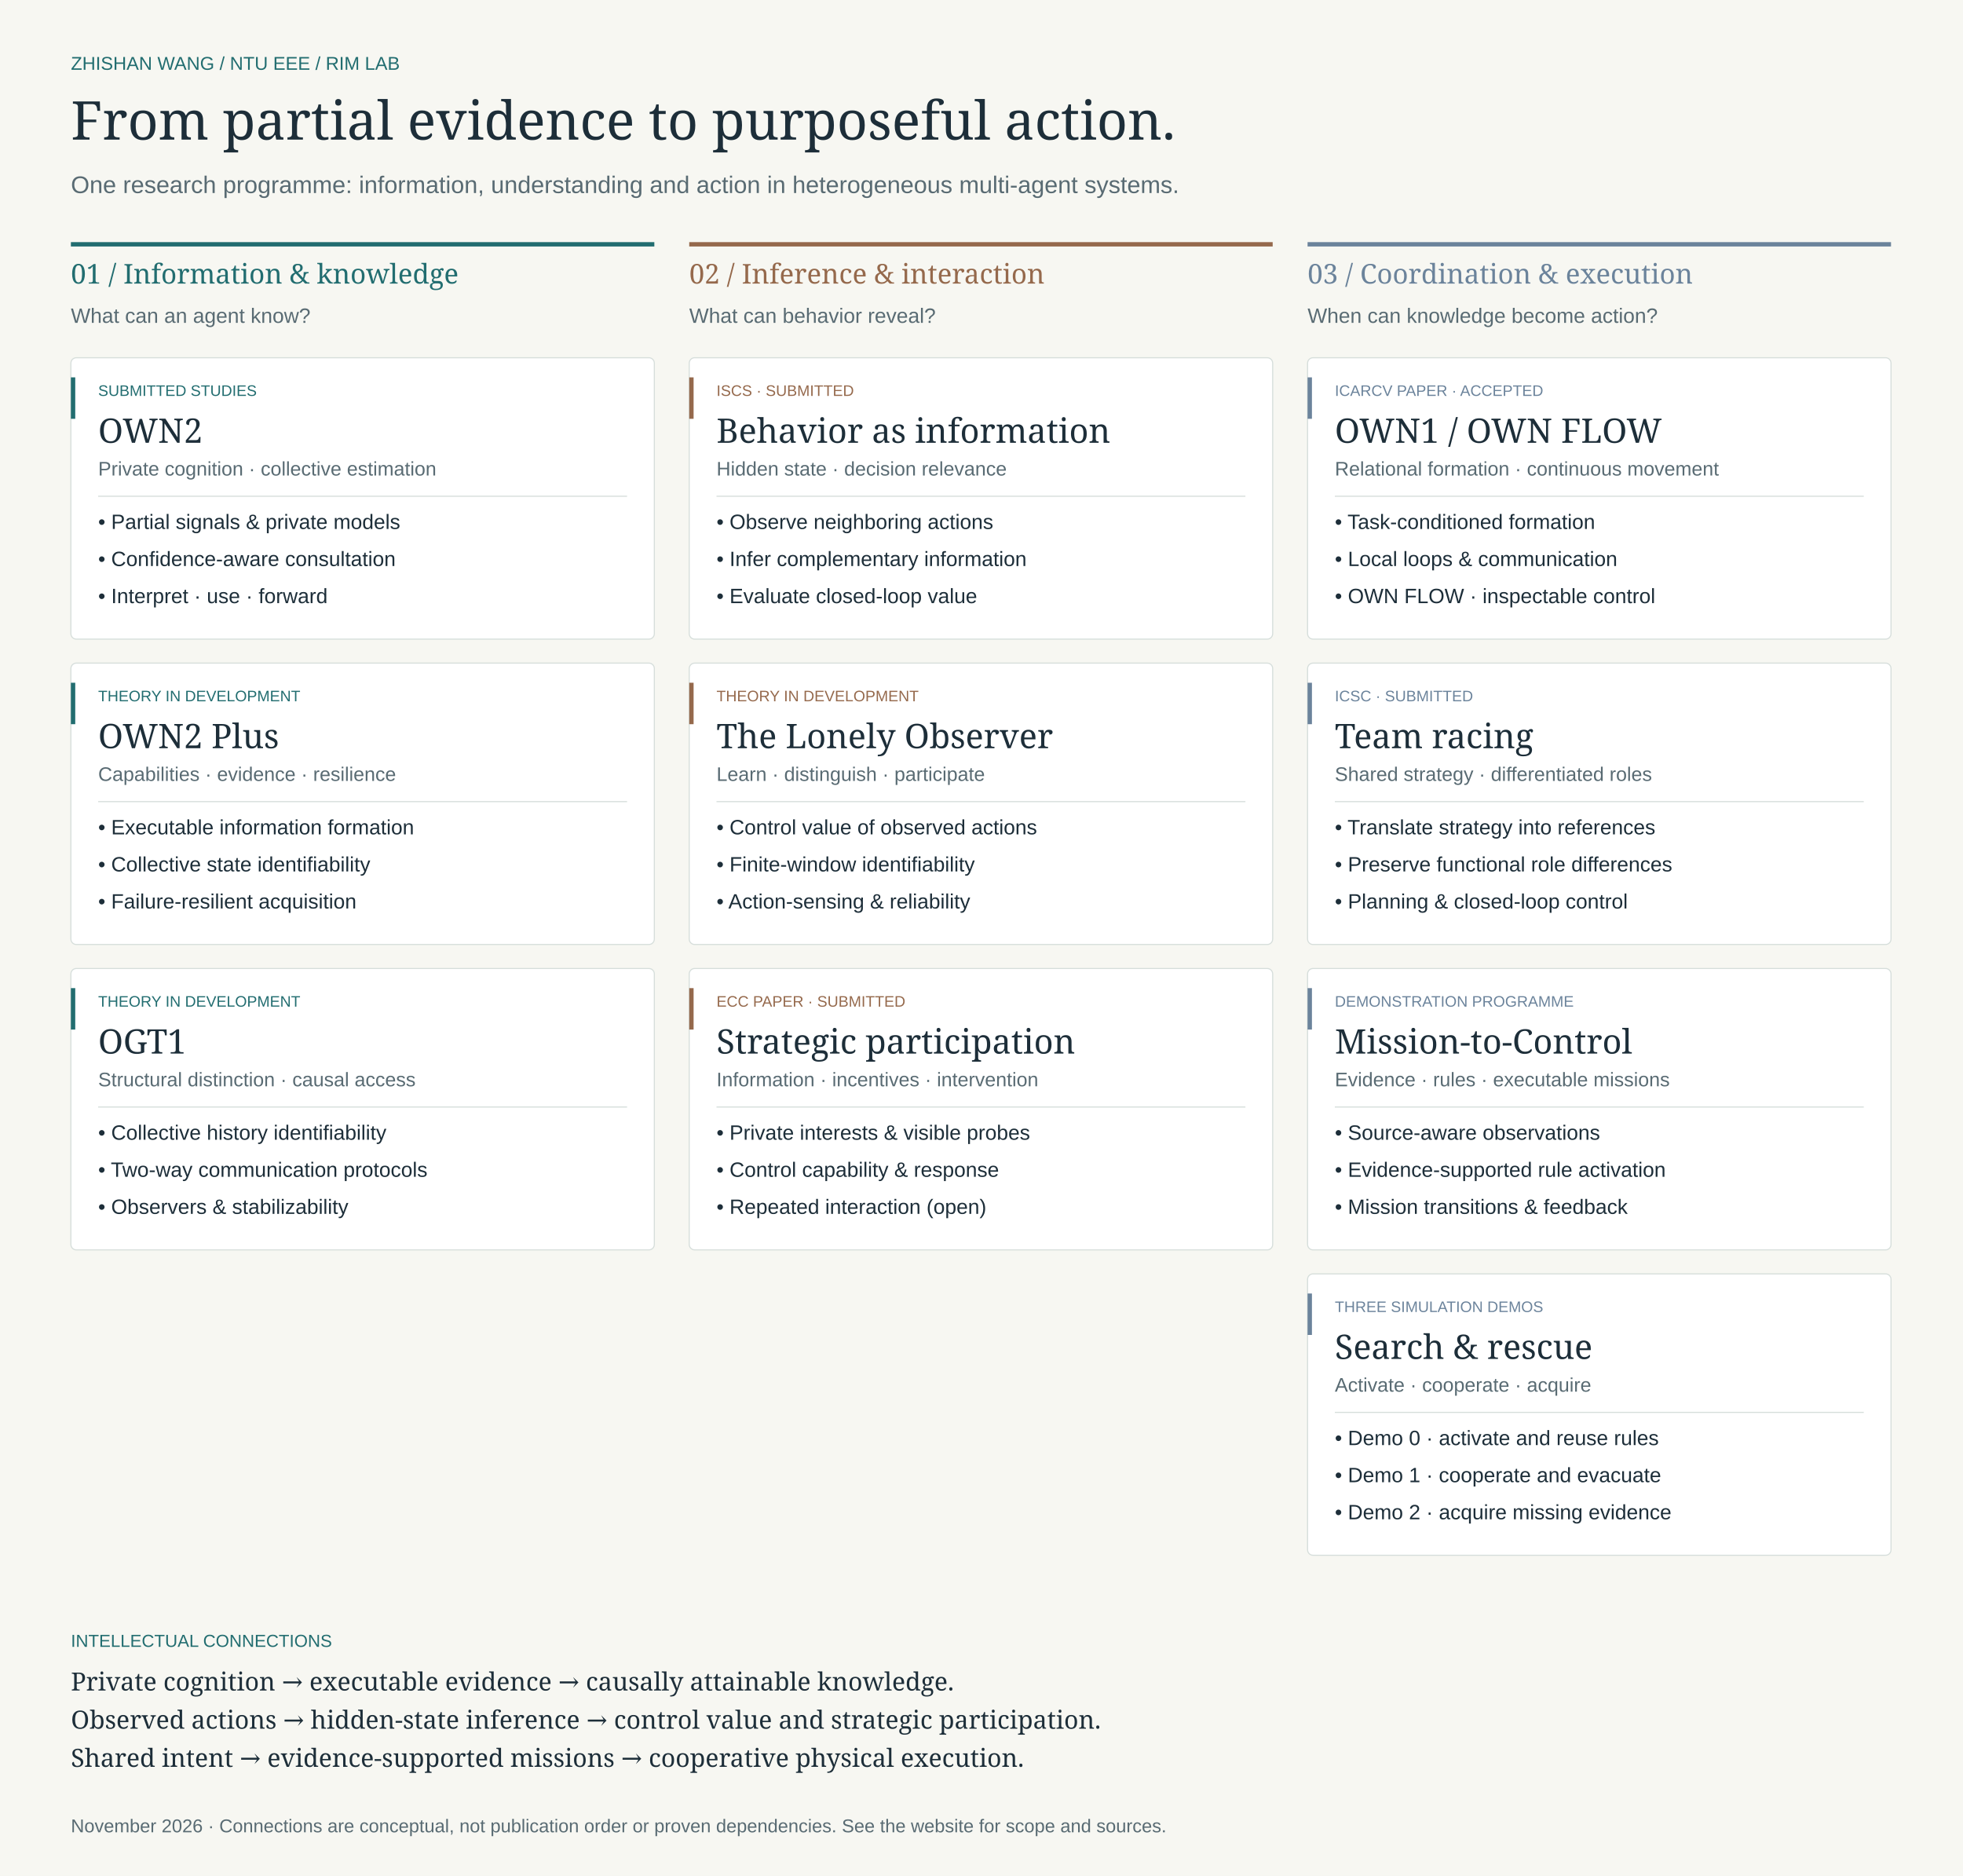
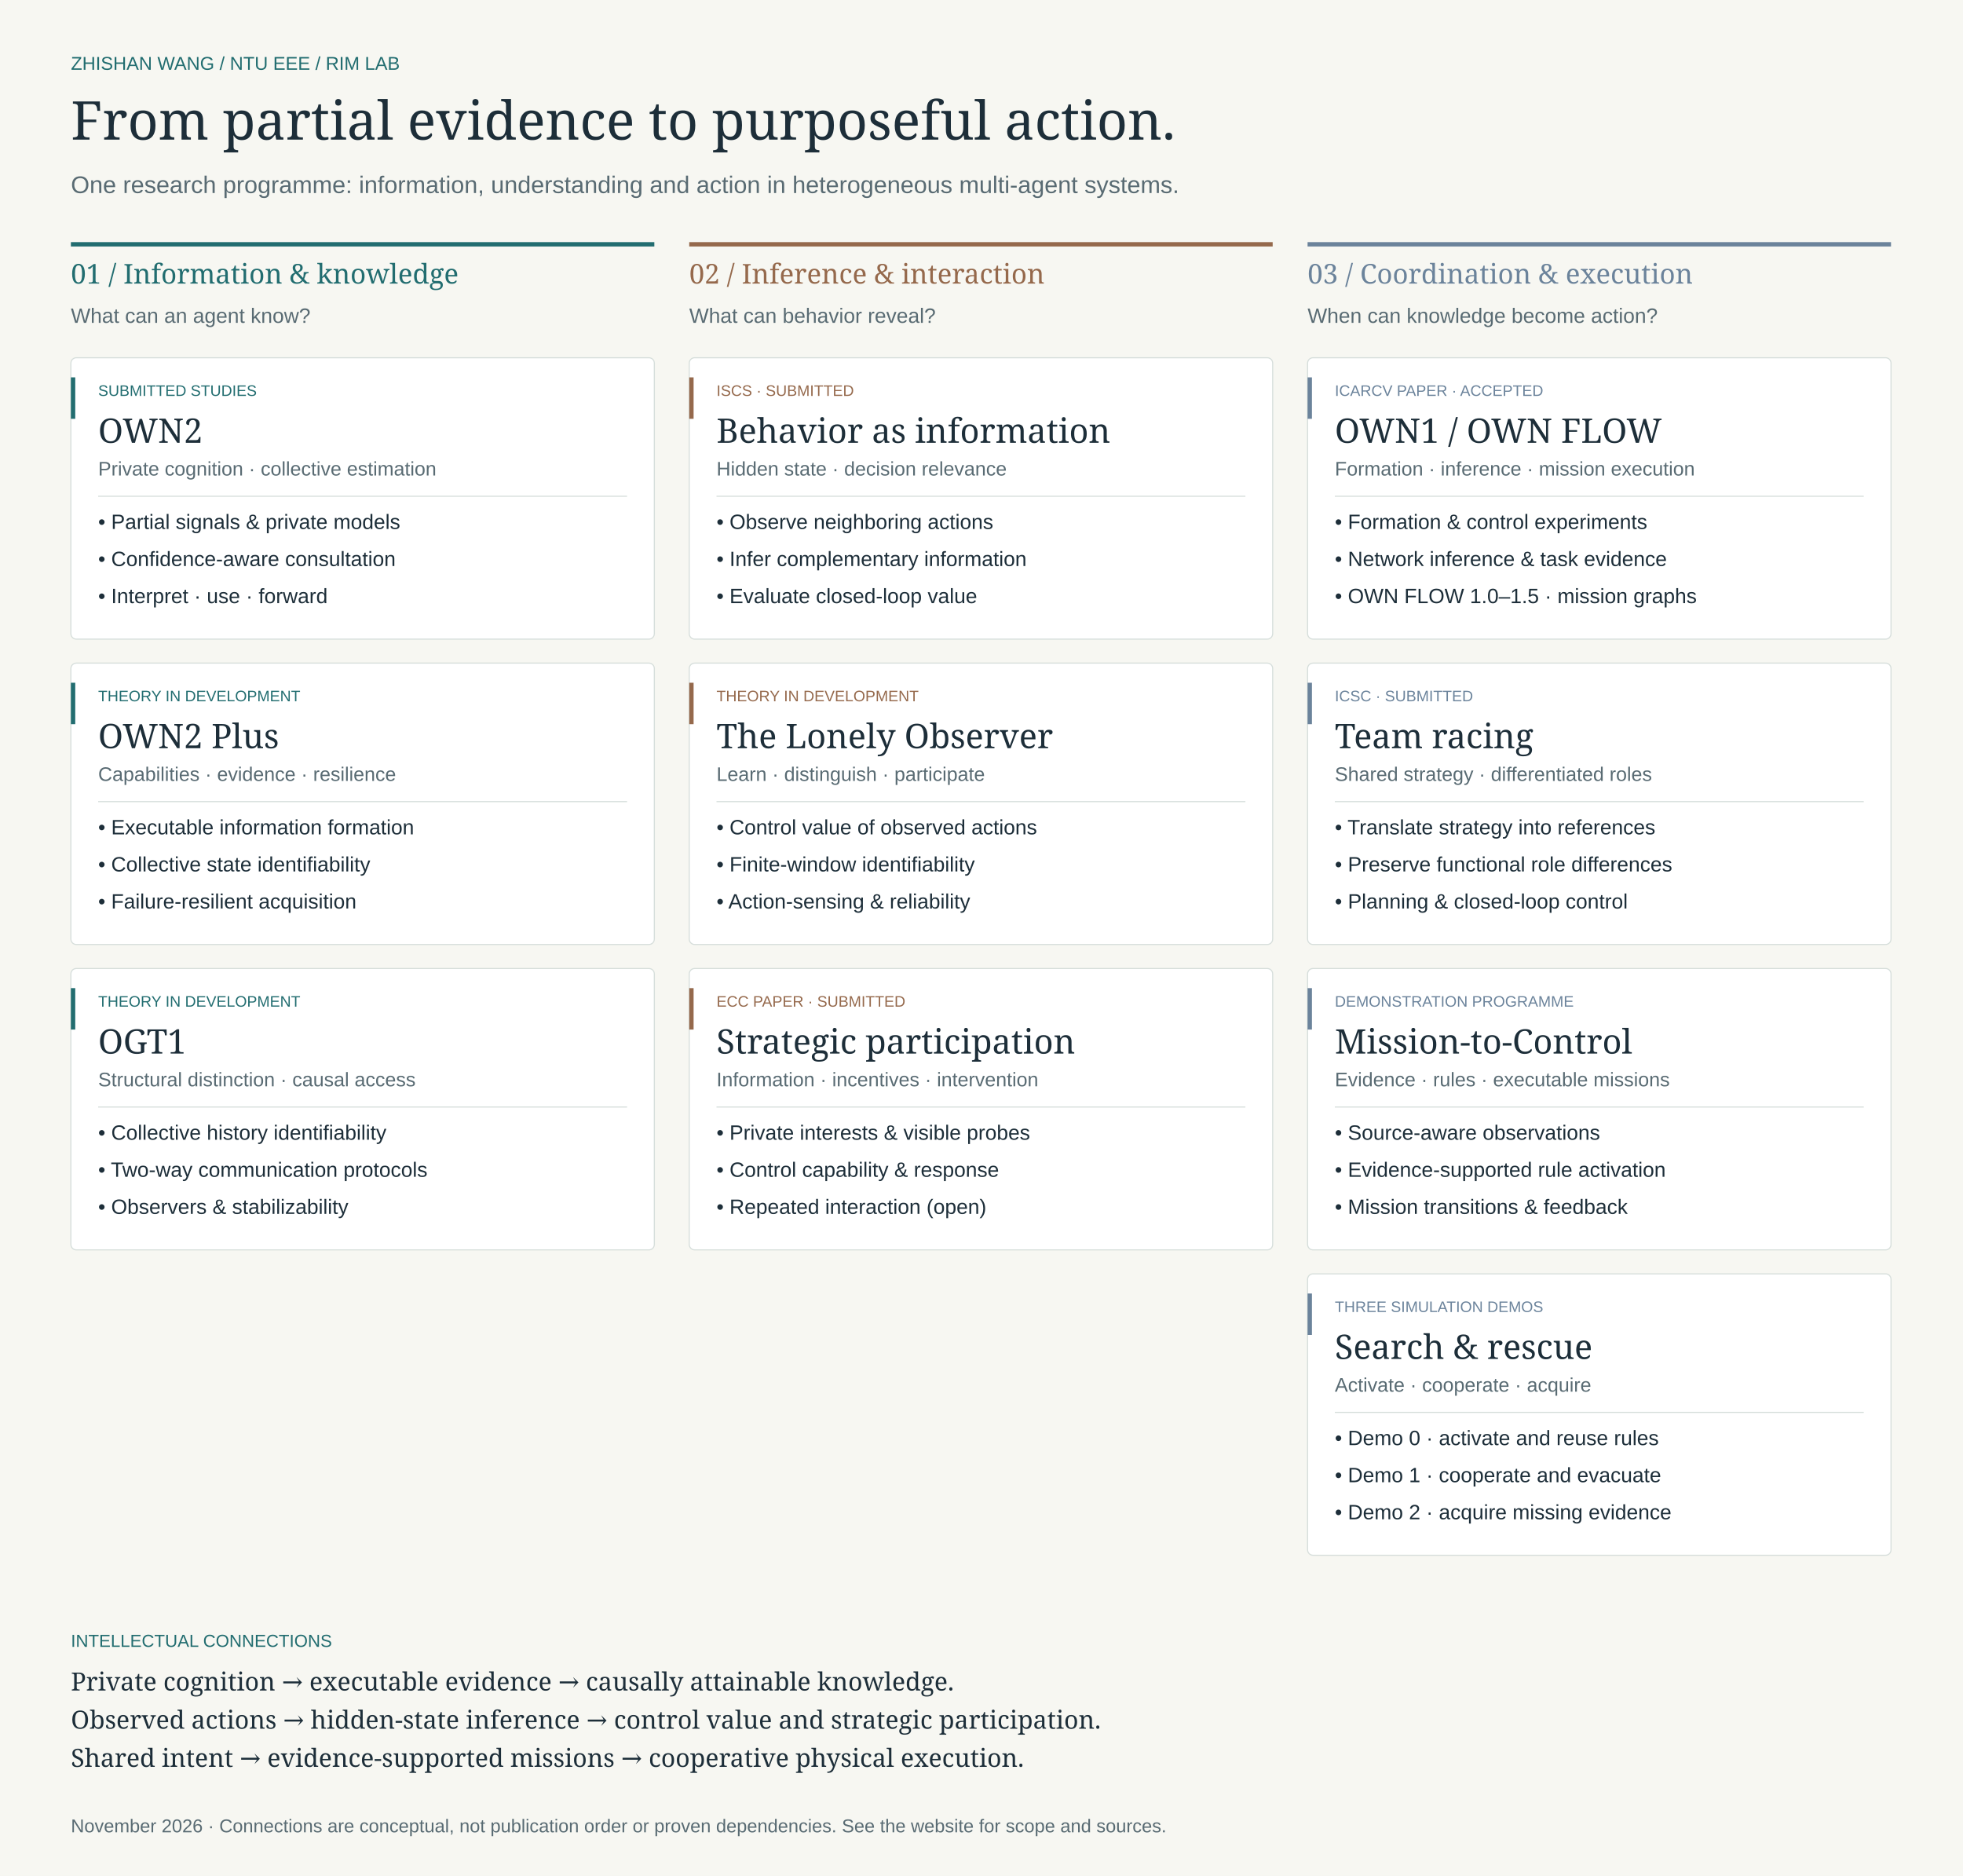
<svg xmlns="http://www.w3.org/2000/svg" width="1800" height="1720" viewBox="0 0 1800 1720" role="img" aria-labelledby="title desc">
  <rect width="1800" height="1720" fill="#f7f7f2" />
  <text x="65" y="64" font-family="Arial" font-size="17" fill="#226d70">ZHISHAN WANG / NTU EEE / RIM LAB</text>
  <text x="65" y="128" font-family="Georgia" font-size="49" fill="#1d2e39">From partial evidence to purposeful action.</text>
  <text x="65" y="177" font-family="Arial" font-size="22" fill="#596b73">One research programme: information, understanding and action in heterogeneous multi-agent systems.</text>
  <rect x="65" y="222" width="535" height="4" fill="#226d70" />
  <text x="65" y="260" font-family="Georgia" font-size="25" fill="#226d70">01 / Information &amp; knowledge</text>
  <text x="65" y="296" font-family="Arial" font-size="19" fill="#596b73">What can an agent know?</text>
  <rect x="65" y="328" width="535" height="258" rx="5" fill="#ffffff" stroke="#d6dedb" />
  <rect x="65" y="346" width="4" height="38" fill="#226d70" />
  <text x="90" y="363" font-family="Arial" font-size="14" fill="#226d70">SUBMITTED STUDIES</text>
  <text x="90" y="406" font-family="Georgia" font-size="31" fill="#1d2e39">OWN2</text>
  <text x="90" y="436" font-family="Arial" font-size="18" fill="#596b73">Private cognition · collective estimation</text>
  <path d="M90 455h485" stroke="#d6dedb" />
  <text x="90" y="485" font-family="Arial" font-size="19" fill="#1d2e39">•  Partial signals &amp; private models</text>
  <text x="90" y="519" font-family="Arial" font-size="19" fill="#1d2e39">•  Confidence-aware consultation</text>
  <text x="90" y="553" font-family="Arial" font-size="19" fill="#1d2e39">•  Interpret · use · forward</text>
  <rect x="65" y="608" width="535" height="258" rx="5" fill="#ffffff" stroke="#d6dedb" />
  <rect x="65" y="626" width="4" height="38" fill="#226d70" />
  <text x="90" y="643" font-family="Arial" font-size="14" fill="#226d70">THEORY IN DEVELOPMENT</text>
  <text x="90" y="686" font-family="Georgia" font-size="31" fill="#1d2e39">OWN2 Plus</text>
  <text x="90" y="716" font-family="Arial" font-size="18" fill="#596b73">Capabilities · evidence · resilience</text>
  <path d="M90 735h485" stroke="#d6dedb" />
  <text x="90" y="765" font-family="Arial" font-size="19" fill="#1d2e39">•  Executable information formation</text>
  <text x="90" y="799" font-family="Arial" font-size="19" fill="#1d2e39">•  Collective state identifiability</text>
  <text x="90" y="833" font-family="Arial" font-size="19" fill="#1d2e39">•  Failure-resilient acquisition</text>
  <rect x="65" y="888" width="535" height="258" rx="5" fill="#ffffff" stroke="#d6dedb" />
  <rect x="65" y="906" width="4" height="38" fill="#226d70" />
  <text x="90" y="923" font-family="Arial" font-size="14" fill="#226d70">THEORY IN DEVELOPMENT</text>
  <text x="90" y="966" font-family="Georgia" font-size="31" fill="#1d2e39">OGT1</text>
  <text x="90" y="996" font-family="Arial" font-size="18" fill="#596b73">Structural distinction · causal access</text>
  <path d="M90 1015h485" stroke="#d6dedb" />
  <text x="90" y="1045" font-family="Arial" font-size="19" fill="#1d2e39">•  Collective history identifiability</text>
  <text x="90" y="1079" font-family="Arial" font-size="19" fill="#1d2e39">•  Two-way communication protocols</text>
  <text x="90" y="1113" font-family="Arial" font-size="19" fill="#1d2e39">•  Observers &amp; stabilizability</text>
  <rect x="632" y="222" width="535" height="4" fill="#95694c" />
  <text x="632" y="260" font-family="Georgia" font-size="25" fill="#95694c">02 / Inference &amp; interaction</text>
  <text x="632" y="296" font-family="Arial" font-size="19" fill="#596b73">What can behavior reveal?</text>
  <rect x="632" y="328" width="535" height="258" rx="5" fill="#ffffff" stroke="#d6dedb" />
  <rect x="632" y="346" width="4" height="38" fill="#95694c" />
  <text x="657" y="363" font-family="Arial" font-size="14" fill="#95694c">ISCS · SUBMITTED</text>
  <text x="657" y="406" font-family="Georgia" font-size="31" fill="#1d2e39">Behavior as information</text>
  <text x="657" y="436" font-family="Arial" font-size="18" fill="#596b73">Hidden state · decision relevance</text>
  <path d="M657 455h485" stroke="#d6dedb" />
  <text x="657" y="485" font-family="Arial" font-size="19" fill="#1d2e39">•  Observe neighboring actions</text>
  <text x="657" y="519" font-family="Arial" font-size="19" fill="#1d2e39">•  Infer complementary information</text>
  <text x="657" y="553" font-family="Arial" font-size="19" fill="#1d2e39">•  Evaluate closed-loop value</text>
  <rect x="632" y="608" width="535" height="258" rx="5" fill="#ffffff" stroke="#d6dedb" />
  <rect x="632" y="626" width="4" height="38" fill="#95694c" />
  <text x="657" y="643" font-family="Arial" font-size="14" fill="#95694c">THEORY IN DEVELOPMENT</text>
  <text x="657" y="686" font-family="Georgia" font-size="31" fill="#1d2e39">The Lonely Observer</text>
  <text x="657" y="716" font-family="Arial" font-size="18" fill="#596b73">Learn · distinguish · participate</text>
  <path d="M657 735h485" stroke="#d6dedb" />
  <text x="657" y="765" font-family="Arial" font-size="19" fill="#1d2e39">•  Control value of observed actions</text>
  <text x="657" y="799" font-family="Arial" font-size="19" fill="#1d2e39">•  Finite-window identifiability</text>
  <text x="657" y="833" font-family="Arial" font-size="19" fill="#1d2e39">•  Action-sensing &amp; reliability</text>
  <rect x="632" y="888" width="535" height="258" rx="5" fill="#ffffff" stroke="#d6dedb" />
  <rect x="632" y="906" width="4" height="38" fill="#95694c" />
  <text x="657" y="923" font-family="Arial" font-size="14" fill="#95694c">ECC PAPER · SUBMITTED</text>
  <text x="657" y="966" font-family="Georgia" font-size="31" fill="#1d2e39">Strategic participation</text>
  <text x="657" y="996" font-family="Arial" font-size="18" fill="#596b73">Information · incentives · intervention</text>
  <path d="M657 1015h485" stroke="#d6dedb" />
  <text x="657" y="1045" font-family="Arial" font-size="19" fill="#1d2e39">•  Private interests &amp; visible probes</text>
  <text x="657" y="1079" font-family="Arial" font-size="19" fill="#1d2e39">•  Control capability &amp; response</text>
  <text x="657" y="1113" font-family="Arial" font-size="19" fill="#1d2e39">•  Repeated interaction (open)</text>
  <rect x="1199" y="222" width="535" height="4" fill="#6b839b" />
  <text x="1199" y="260" font-family="Georgia" font-size="25" fill="#6b839b">03 / Coordination &amp; execution</text>
  <text x="1199" y="296" font-family="Arial" font-size="19" fill="#596b73">When can knowledge become action?</text>
  <rect x="1199" y="328" width="535" height="258" rx="5" fill="#ffffff" stroke="#d6dedb" />
  <rect x="1199" y="346" width="4" height="38" fill="#6b839b" />
  <text x="1224" y="363" font-family="Arial" font-size="14" fill="#6b839b">ICARCV PAPER · ACCEPTED</text>
  <text x="1224" y="406" font-family="Georgia" font-size="31" fill="#1d2e39">OWN1 / OWN FLOW</text>
-   <text x="1224" y="436" font-family="Arial" font-size="18" fill="#596b73">Relational formation · continuous movement</text>
+   <text x="1224" y="436" font-family="Arial" font-size="18" fill="#596b73">Formation · inference · mission execution</text>
  <path d="M1224 455h485" stroke="#d6dedb" />
-   <text x="1224" y="485" font-family="Arial" font-size="19" fill="#1d2e39">•  Task-conditioned formation</text>
-   <text x="1224" y="519" font-family="Arial" font-size="19" fill="#1d2e39">•  Local loops &amp; communication</text>
-   <text x="1224" y="553" font-family="Arial" font-size="19" fill="#1d2e39">•  OWN FLOW · inspectable control</text>
+   <text x="1224" y="485" font-family="Arial" font-size="19" fill="#1d2e39">•  Formation &amp; control experiments</text>
+   <text x="1224" y="519" font-family="Arial" font-size="19" fill="#1d2e39">•  Network inference &amp; task evidence</text>
+   <text x="1224" y="553" font-family="Arial" font-size="19" fill="#1d2e39">•  OWN FLOW 1.0–1.5 · mission graphs</text>
  <rect x="1199" y="608" width="535" height="258" rx="5" fill="#ffffff" stroke="#d6dedb" />
  <rect x="1199" y="626" width="4" height="38" fill="#6b839b" />
  <text x="1224" y="643" font-family="Arial" font-size="14" fill="#6b839b">ICSC · SUBMITTED</text>
  <text x="1224" y="686" font-family="Georgia" font-size="31" fill="#1d2e39">Team racing</text>
  <text x="1224" y="716" font-family="Arial" font-size="18" fill="#596b73">Shared strategy · differentiated roles</text>
  <path d="M1224 735h485" stroke="#d6dedb" />
  <text x="1224" y="765" font-family="Arial" font-size="19" fill="#1d2e39">•  Translate strategy into references</text>
  <text x="1224" y="799" font-family="Arial" font-size="19" fill="#1d2e39">•  Preserve functional role differences</text>
  <text x="1224" y="833" font-family="Arial" font-size="19" fill="#1d2e39">•  Planning &amp; closed-loop control</text>
  <rect x="1199" y="888" width="535" height="258" rx="5" fill="#ffffff" stroke="#d6dedb" />
  <rect x="1199" y="906" width="4" height="38" fill="#6b839b" />
  <text x="1224" y="923" font-family="Arial" font-size="14" fill="#6b839b">DEMONSTRATION PROGRAMME</text>
  <text x="1224" y="966" font-family="Georgia" font-size="31" fill="#1d2e39">Mission-to-Control</text>
  <text x="1224" y="996" font-family="Arial" font-size="18" fill="#596b73">Evidence · rules · executable missions</text>
  <path d="M1224 1015h485" stroke="#d6dedb" />
  <text x="1224" y="1045" font-family="Arial" font-size="19" fill="#1d2e39">•  Source-aware observations</text>
  <text x="1224" y="1079" font-family="Arial" font-size="19" fill="#1d2e39">•  Evidence-supported rule activation</text>
  <text x="1224" y="1113" font-family="Arial" font-size="19" fill="#1d2e39">•  Mission transitions &amp; feedback</text>
  <rect x="1199" y="1168" width="535" height="258" rx="5" fill="#ffffff" stroke="#d6dedb" />
  <rect x="1199" y="1186" width="4" height="38" fill="#6b839b" />
  <text x="1224" y="1203" font-family="Arial" font-size="14" fill="#6b839b">THREE SIMULATION DEMOS</text>
  <text x="1224" y="1246" font-family="Georgia" font-size="31" fill="#1d2e39">Search &amp; rescue</text>
  <text x="1224" y="1276" font-family="Arial" font-size="18" fill="#596b73">Activate · cooperate · acquire</text>
  <path d="M1224 1295h485" stroke="#d6dedb" />
  <text x="1224" y="1325" font-family="Arial" font-size="19" fill="#1d2e39">•  Demo 0 · activate and reuse rules</text>
  <text x="1224" y="1359" font-family="Arial" font-size="19" fill="#1d2e39">•  Demo 1 · cooperate and evacuate</text>
  <text x="1224" y="1393" font-family="Arial" font-size="19" fill="#1d2e39">•  Demo 2 · acquire missing evidence</text>
  <text x="65" y="1510" font-family="Arial" font-size="16" fill="#226d70">INTELLECTUAL CONNECTIONS</text>
  <text x="65" y="1550" font-family="Georgia" font-size="23" fill="#1d2e39">Private cognition → executable evidence → causally attainable knowledge.</text>
  <text x="65" y="1585" font-family="Georgia" font-size="23" fill="#1d2e39">Observed actions → hidden-state inference → control value and strategic participation.</text>
  <text x="65" y="1620" font-family="Georgia" font-size="23" fill="#1d2e39">Shared intent → evidence-supported missions → cooperative physical execution.</text>
  <text x="65" y="1680" font-family="Arial" font-size="17" fill="#596b73">November 2026 · Connections are conceptual, not publication order or proven dependencies. See the website for scope and sources.</text>
</svg>
